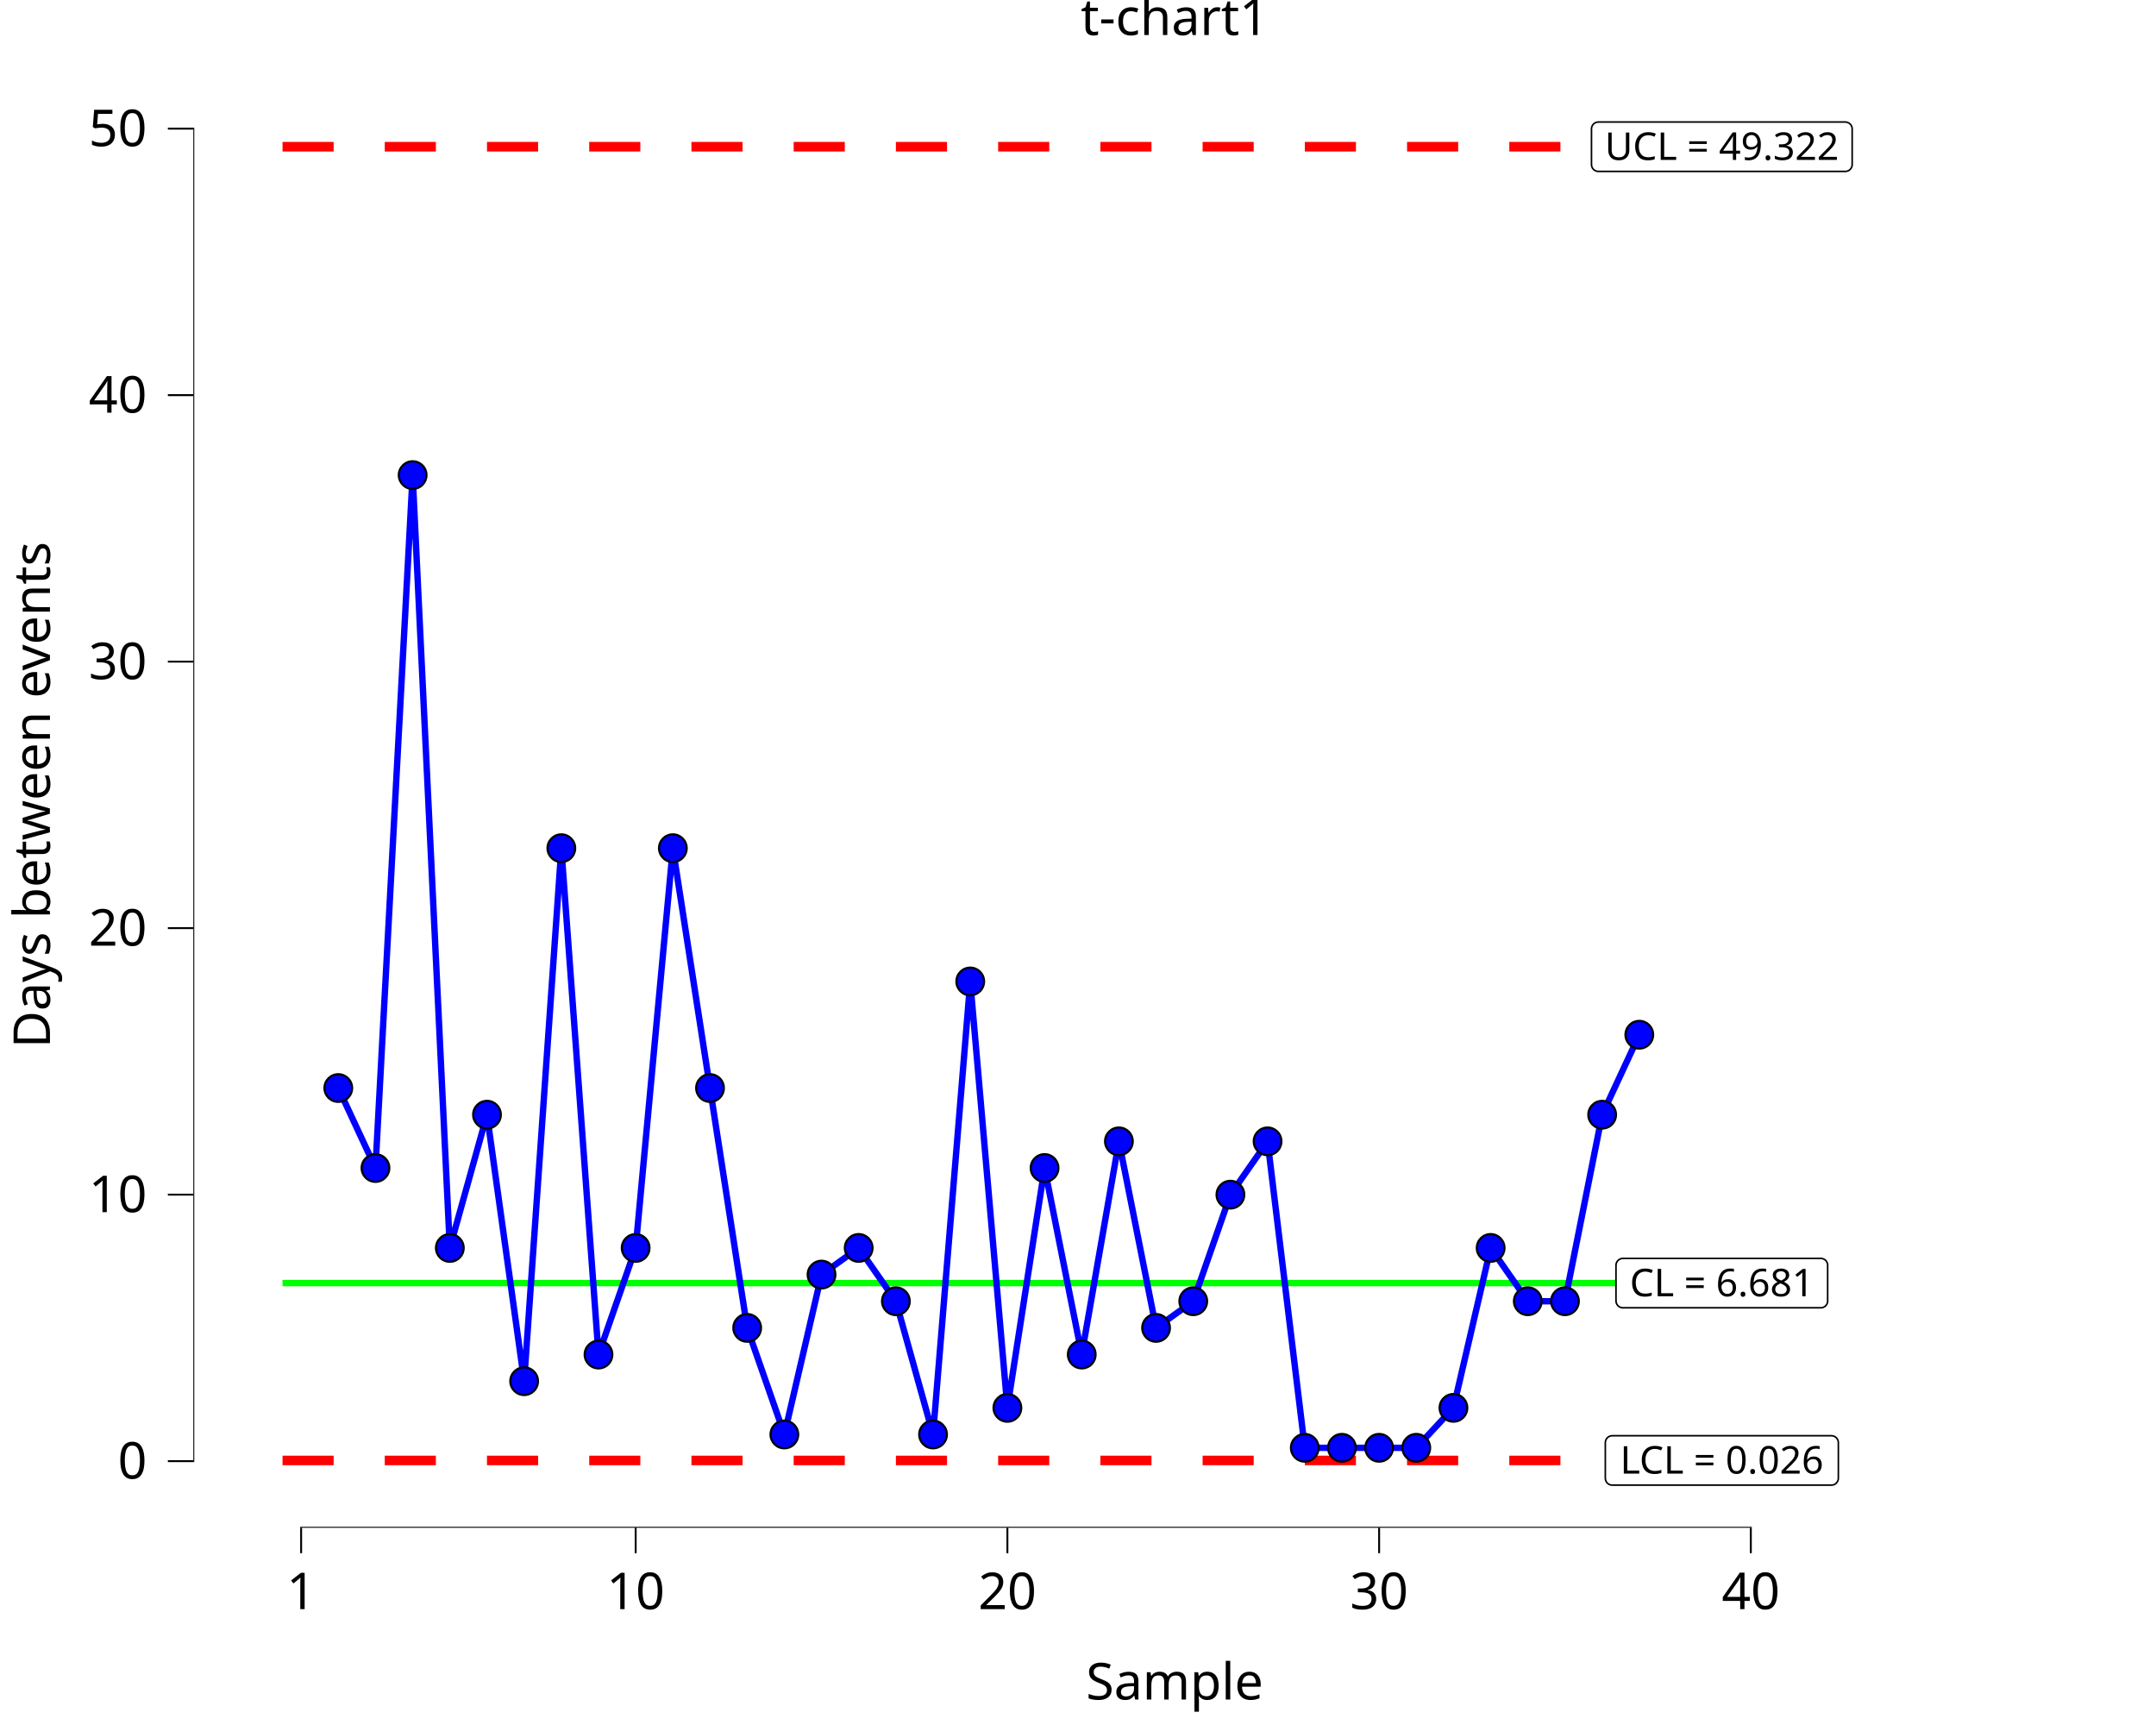
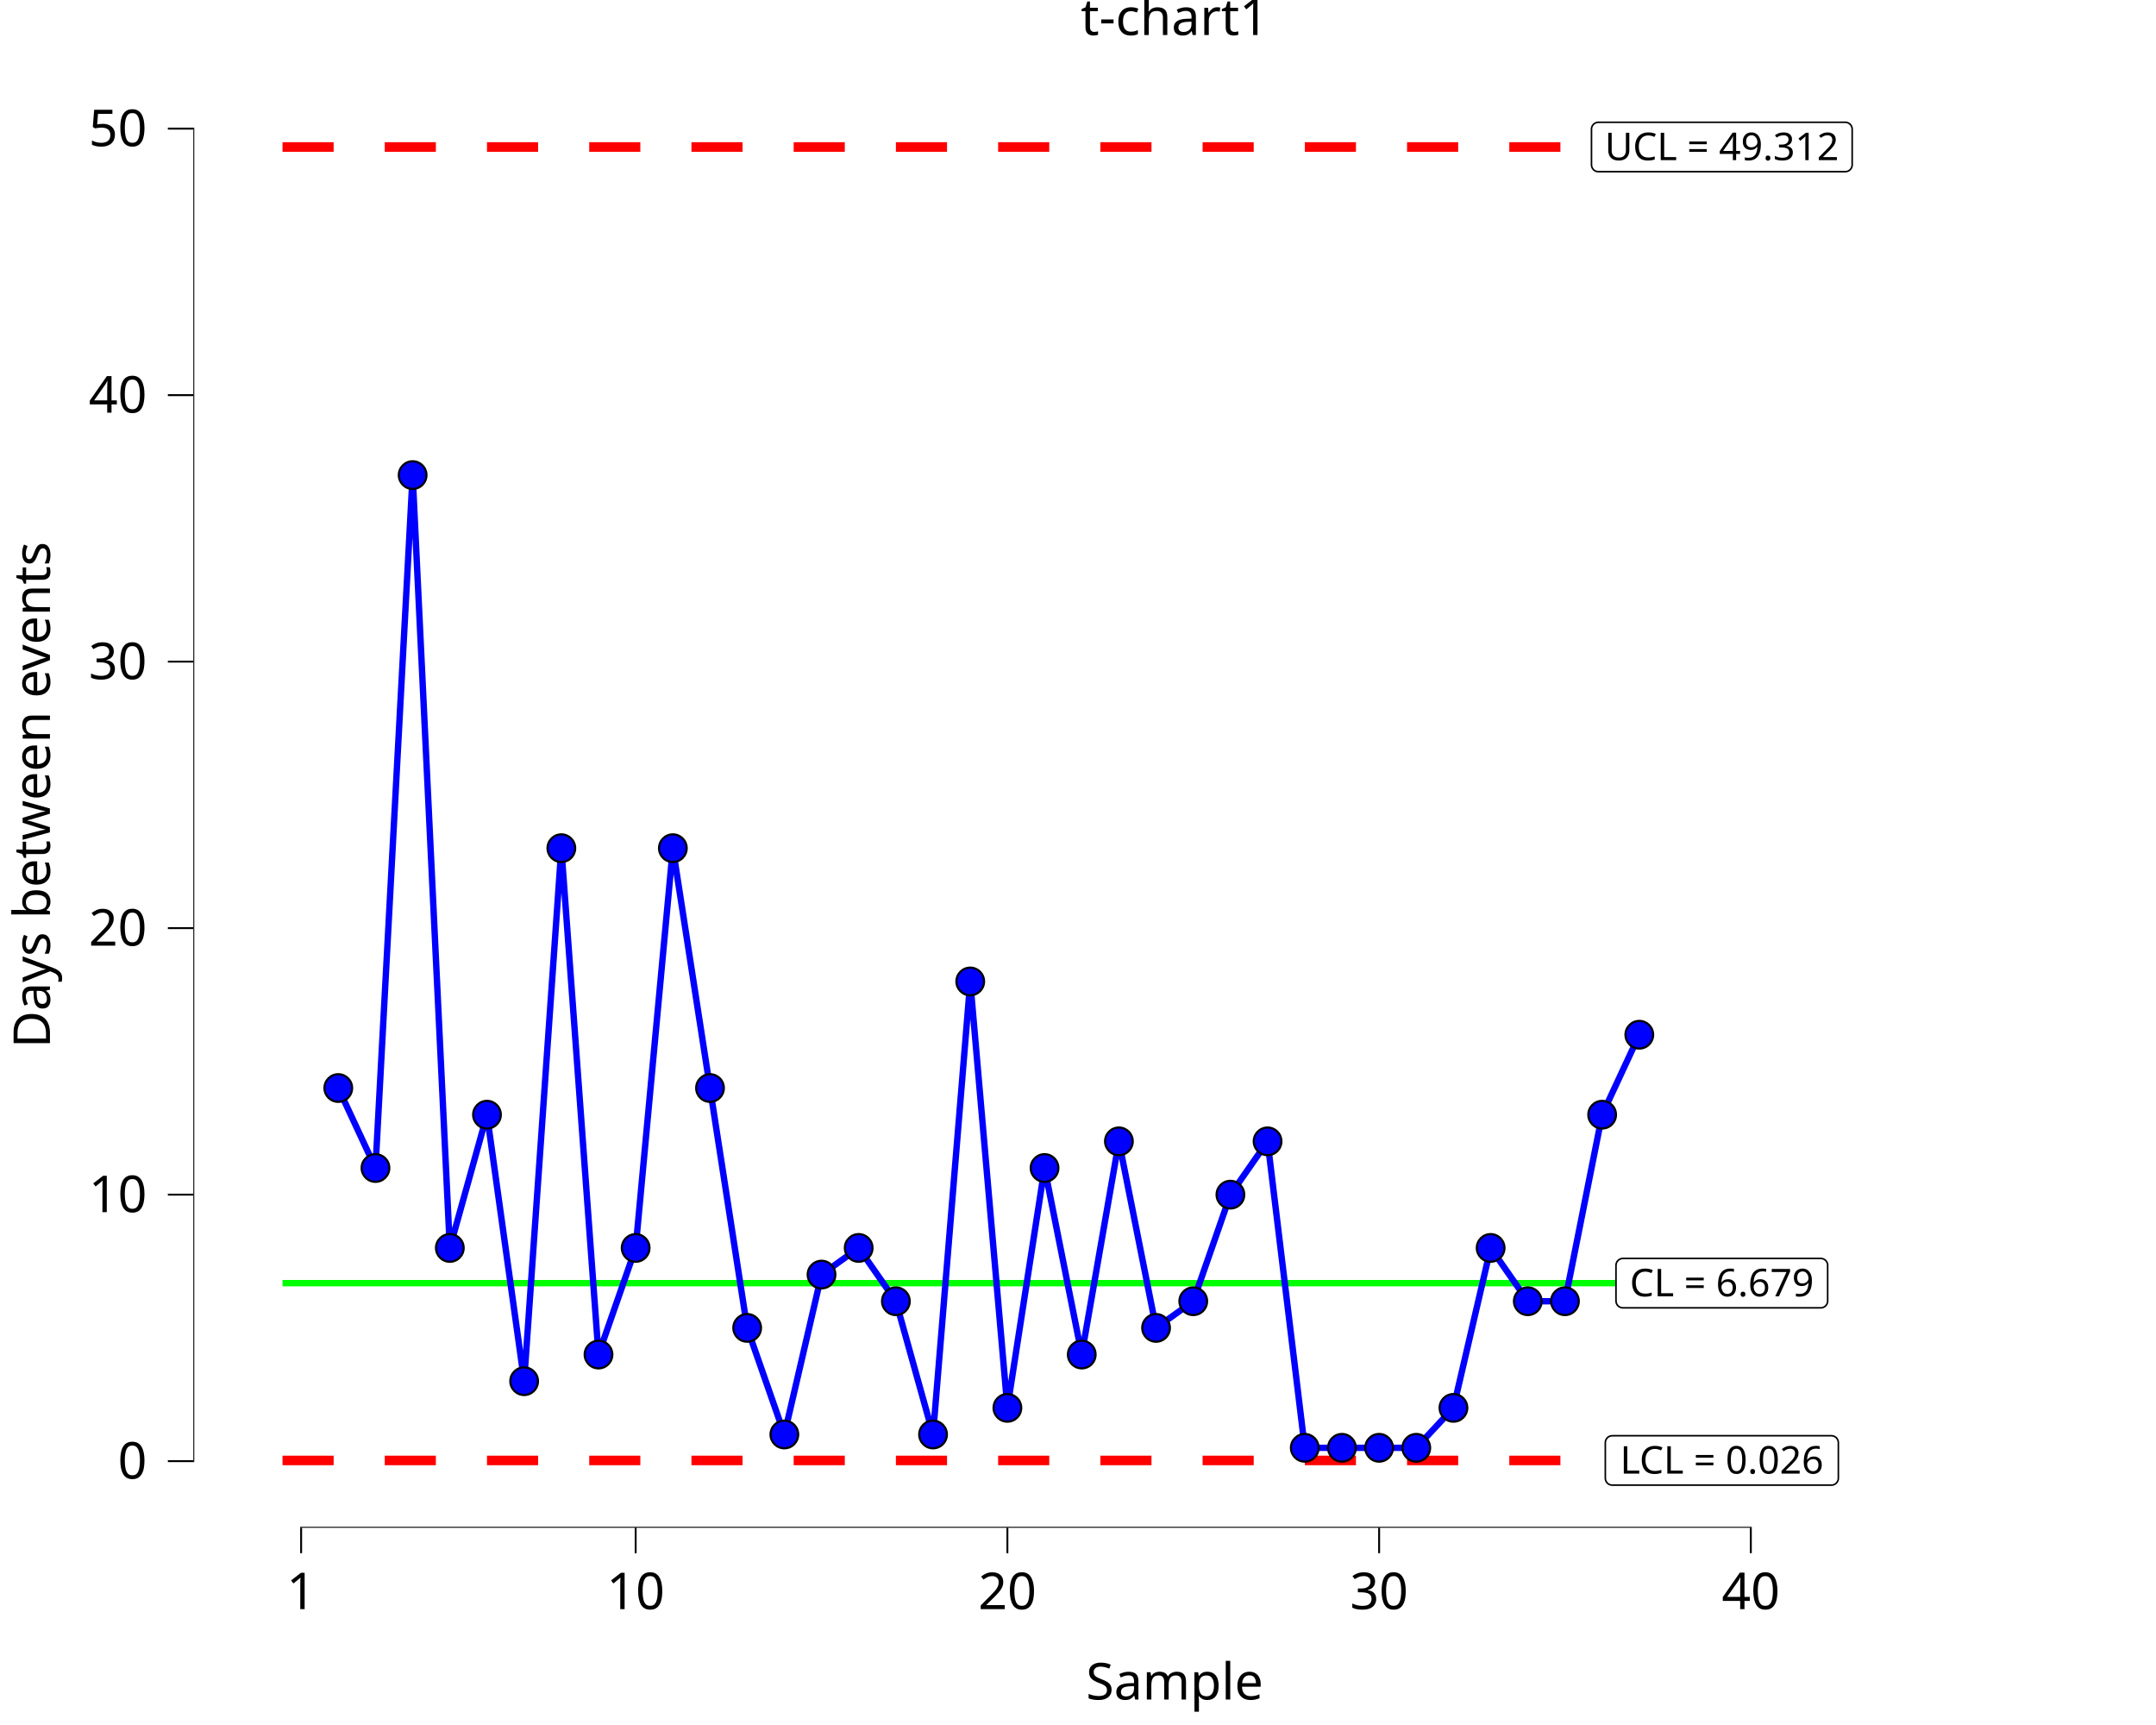
<svg xmlns="http://www.w3.org/2000/svg" class="svglite" data-engine-version="2.0" width="720.00pt" height="576.00pt" viewBox="0 0 720.00 576.00">
  <defs>
    <style type="text/css">
    .svglite line, .svglite polyline, .svglite polygon, .svglite path, .svglite rect, .svglite circle {
      fill: none;
      stroke: #000000;
      stroke-linecap: round;
      stroke-linejoin: round;
      stroke-miterlimit: 10.00;
    }
  </style>
  </defs>
  <rect width="100%" height="100%" style="stroke: none; fill: #FFFFFF;" />
  <defs>
    <clipPath id="cpMC4wMHw3MjAuMDB8MC4wMHw1NzYuMDA=">
      <rect x="0.00" y="0.00" width="720.00" height="576.00" />
    </clipPath>
  </defs>
  <g clip-path="url(#cpMC4wMHw3MjAuMDB8MC4wMHw1NzYuMDA=)">
    <rect x="-0" y="0.00" width="720.00" height="576.00" style="stroke-width: 10.67; stroke: none;" />
  </g>
  <defs>
    <clipPath id="cpNjQuNTZ8NzIwLjAwfDIwLjcxfDUxMC4xNA==">
      <rect x="64.56" y="20.71" width="655.44" height="489.43" />
    </clipPath>
  </defs>
  <g clip-path="url(#cpNjQuNTZ8NzIwLjAwfDIwLjcxfDUxMC4xNA==)">
    <rect x="64.56" y="20.71" width="655.44" height="489.43" style="stroke-width: 10.67; stroke: none;" />
-     <polyline points="94.35,428.44 106.77,428.44 106.77,428.44 119.18,428.44 119.18,428.44 131.59,428.44 131.59,428.44 144.01,428.44 144.01,428.44 156.42,428.44 156.42,428.44 168.84,428.44 168.84,428.44 181.25,428.44 181.25,428.44 193.66,428.44 193.66,428.44 206.08,428.44 206.08,428.44 218.49,428.44 218.49,428.44 230.90,428.44 230.90,428.44 243.32,428.44 243.32,428.44 255.73,428.44 255.73,428.44 268.14,428.44 268.14,428.44 280.56,428.44 280.56,428.44 292.97,428.44 292.97,428.44 305.39,428.44 305.39,428.44 317.80,428.44 317.80,428.44 330.21,428.44 330.21,428.44 342.63,428.44 342.63,428.44 355.04,428.44 355.04,428.44 367.45,428.44 367.45,428.44 379.87,428.44 379.87,428.44 392.28,428.44 392.28,428.44 404.69,428.44 404.69,428.44 417.11,428.44 417.11,428.44 429.52,428.44 429.52,428.44 441.94,428.44 441.94,428.44 454.35,428.44 454.35,428.44 466.76,428.44 466.76,428.44 479.18,428.44 479.18,428.44 491.59,428.44 491.59,428.44 504.00,428.44 504.00,428.44 516.42,428.44 516.42,428.44 528.83,428.44 528.83,428.44 541.24,428.44 541.24,428.44 553.66,428.44 553.66,428.44 " style="stroke-width: 2.13; stroke: #00FF00; stroke-linecap: butt;" />
-     <polyline points="94.35,48.99 106.77,48.99 106.77,48.99 119.18,48.99 119.18,48.99 131.59,48.99 131.59,48.99 144.01,48.99 144.01,48.99 156.42,48.99 156.42,48.99 168.84,48.99 168.84,48.99 181.25,48.99 181.25,48.99 193.66,48.99 193.66,48.99 206.08,48.99 206.08,48.99 218.49,48.99 218.49,48.99 230.90,48.99 230.90,48.99 243.32,48.99 243.32,48.99 255.73,48.99 255.73,48.99 268.14,48.99 268.14,48.99 280.56,48.99 280.56,48.99 292.97,48.99 292.97,48.99 305.39,48.99 305.39,48.99 317.80,48.99 317.80,48.99 330.21,48.99 330.21,48.99 342.63,48.99 342.63,48.99 355.04,48.99 355.04,48.99 367.45,48.99 367.45,48.99 379.87,48.99 379.87,48.99 392.28,48.99 392.28,48.99 404.69,48.99 404.69,48.99 417.11,48.99 417.11,48.99 429.52,48.99 429.52,48.99 441.94,48.99 441.94,48.99 454.35,48.99 454.35,48.99 466.76,48.99 466.76,48.99 479.18,48.99 479.18,48.99 491.59,48.99 491.59,48.99 504.00,48.99 504.00,48.99 516.42,48.99 516.42,48.99 528.83,48.99 528.83,48.99 541.24,48.99 541.24,48.99 553.66,48.99 553.66,48.99 " style="stroke-width: 3.20; stroke: #FF0000; stroke-dasharray: 17.07,17.07; stroke-linecap: butt;" />
+     <polyline points="94.35,428.46 106.77,428.46 106.77,428.46 119.18,428.46 119.18,428.46 131.59,428.46 131.59,428.46 144.01,428.46 144.01,428.46 156.42,428.46 156.42,428.46 168.84,428.46 168.84,428.46 181.25,428.46 181.25,428.46 193.66,428.46 193.66,428.46 206.08,428.46 206.08,428.46 218.49,428.46 218.49,428.46 230.90,428.46 230.90,428.46 243.32,428.46 243.32,428.46 255.73,428.46 255.73,428.46 268.14,428.46 268.14,428.46 280.56,428.46 280.56,428.46 292.97,428.46 292.97,428.46 305.39,428.46 305.39,428.46 317.80,428.46 317.80,428.46 330.21,428.46 330.21,428.46 342.63,428.46 342.63,428.46 355.04,428.46 355.04,428.46 367.45,428.46 367.45,428.46 379.87,428.46 379.87,428.46 392.28,428.46 392.28,428.46 404.69,428.46 404.69,428.46 417.11,428.46 417.11,428.46 429.52,428.46 429.52,428.46 441.94,428.46 441.94,428.46 454.35,428.46 454.35,428.46 466.76,428.46 466.76,428.46 479.18,428.46 479.18,428.46 491.59,428.46 491.59,428.46 504.00,428.46 504.00,428.46 516.42,428.46 516.42,428.46 528.83,428.46 528.83,428.46 541.24,428.46 541.24,428.46 553.66,428.46 553.66,428.46 " style="stroke-width: 2.13; stroke: #00FF00; stroke-linecap: butt;" />
+     <polyline points="94.35,49.08 106.77,49.08 106.77,49.08 119.18,49.08 119.18,49.08 131.59,49.08 131.59,49.08 144.01,49.08 144.01,49.08 156.42,49.08 156.42,49.08 168.84,49.08 168.84,49.08 181.25,49.08 181.25,49.08 193.66,49.08 193.66,49.08 206.08,49.08 206.08,49.08 218.49,49.08 218.49,49.08 230.90,49.08 230.90,49.08 243.32,49.08 243.32,49.08 255.73,49.08 255.73,49.08 268.14,49.08 268.14,49.08 280.56,49.08 280.56,49.08 292.97,49.08 292.97,49.08 305.39,49.08 305.39,49.08 317.80,49.08 317.80,49.08 330.21,49.08 330.21,49.08 342.63,49.08 342.63,49.08 355.04,49.08 355.04,49.08 367.45,49.08 367.45,49.08 379.87,49.08 379.87,49.08 392.28,49.08 392.28,49.08 404.69,49.08 404.69,49.08 417.11,49.08 417.11,49.08 429.52,49.08 429.52,49.08 441.94,49.08 441.94,49.08 454.35,49.08 454.35,49.08 466.76,49.08 466.76,49.08 479.18,49.08 479.18,49.08 491.59,49.08 491.59,49.08 504.00,49.08 504.00,49.08 516.42,49.08 516.42,49.08 528.83,49.08 528.83,49.08 541.24,49.08 541.24,49.08 553.66,49.08 553.66,49.08 " style="stroke-width: 3.20; stroke: #FF0000; stroke-dasharray: 17.07,17.07; stroke-linecap: butt;" />
    <polyline points="94.35,487.66 106.77,487.66 106.77,487.66 119.18,487.66 119.18,487.66 131.59,487.66 131.59,487.66 144.01,487.66 144.01,487.66 156.42,487.66 156.42,487.66 168.84,487.66 168.84,487.66 181.25,487.66 181.25,487.66 193.66,487.66 193.66,487.66 206.08,487.66 206.08,487.66 218.49,487.66 218.49,487.66 230.90,487.66 230.90,487.66 243.32,487.66 243.32,487.66 255.73,487.66 255.73,487.66 268.14,487.66 268.14,487.66 280.56,487.66 280.56,487.66 292.97,487.66 292.97,487.66 305.39,487.66 305.39,487.66 317.80,487.66 317.80,487.66 330.21,487.66 330.21,487.66 342.63,487.66 342.63,487.66 355.04,487.66 355.04,487.66 367.45,487.66 367.45,487.66 379.87,487.66 379.87,487.66 392.28,487.66 392.28,487.66 404.69,487.66 404.69,487.66 417.11,487.66 417.11,487.66 429.52,487.66 429.52,487.66 441.94,487.66 441.94,487.66 454.35,487.66 454.35,487.66 466.76,487.66 466.76,487.66 479.18,487.66 479.18,487.66 491.59,487.66 491.59,487.66 504.00,487.66 504.00,487.66 516.42,487.66 516.42,487.66 528.83,487.66 528.83,487.66 541.24,487.66 541.24,487.66 553.66,487.66 553.66,487.66 " style="stroke-width: 3.20; stroke: #FF0000; stroke-dasharray: 17.07,17.07; stroke-linecap: butt;" />
-     <polygon points="541.97,436.69 608.05,436.69 607.96,436.69 608.33,436.67 608.69,436.60 609.04,436.47 609.36,436.28 609.65,436.05 609.89,435.77 610.09,435.46 610.24,435.12 610.33,434.76 610.35,434.39 610.35,434.39 610.35,422.50 610.35,422.50 610.33,422.13 610.24,421.77 610.09,421.43 609.89,421.12 609.65,420.84 609.36,420.60 609.04,420.42 608.69,420.29 608.33,420.21 608.05,420.20 541.97,420.20 542.25,420.21 541.87,420.20 541.51,420.24 541.15,420.35 540.82,420.51 540.51,420.72 540.24,420.97 540.02,421.27 539.85,421.60 539.73,421.95 539.67,422.32 539.66,422.50 539.66,434.39 539.67,434.20 539.67,434.57 539.73,434.94 539.85,435.29 540.02,435.62 540.24,435.91 540.51,436.17 540.82,436.38 541.15,436.54 541.51,436.64 541.87,436.69 " style="stroke-width: 0.53; fill: #FFFFFF;" />
-     <text x="575.01" y="432.85" text-anchor="middle" style="font-size: 12.80px; font-family: sans;" textLength="63.01px" lengthAdjust="spacingAndGlyphs">CL = 6.681</text>
+     <polygon points="541.97,436.70 608.05,436.70 607.96,436.70 608.33,436.69 608.69,436.61 609.04,436.48 609.36,436.29 609.65,436.06 609.89,435.78 610.09,435.47 610.24,435.13 610.33,434.77 610.35,434.40 610.35,434.40 610.35,422.51 610.35,422.51 610.33,422.14 610.24,421.78 610.09,421.44 609.89,421.13 609.65,420.85 609.36,420.62 609.04,420.43 608.69,420.30 608.33,420.23 608.05,420.21 541.97,420.21 542.25,420.23 541.87,420.21 541.51,420.26 541.15,420.36 540.82,420.52 540.51,420.73 540.24,420.99 540.02,421.28 539.85,421.61 539.73,421.96 539.67,422.33 539.66,422.51 539.66,434.40 539.67,434.21 539.67,434.58 539.73,434.95 539.85,435.30 540.02,435.63 540.24,435.93 540.51,436.18 540.82,436.39 541.15,436.55 541.51,436.66 541.87,436.70 " style="stroke-width: 0.53; fill: #FFFFFF;" />
+     <text x="575.01" y="432.86" text-anchor="middle" style="font-size: 12.80px; font-family: sans;" textLength="63.01px" lengthAdjust="spacingAndGlyphs">CL = 6.679</text>
    <polygon points="538.41,495.90 611.61,495.90 611.52,495.90 611.89,495.89 612.25,495.81 612.60,495.68 612.92,495.50 613.21,495.26 613.45,494.98 613.65,494.67 613.80,494.33 613.89,493.97 613.92,493.60 613.92,493.60 613.92,481.72 613.92,481.72 613.89,481.35 613.80,480.99 613.65,480.64 613.45,480.33 613.21,480.05 612.92,479.82 612.60,479.63 612.25,479.50 611.89,479.43 611.61,479.41 538.41,479.41 538.68,479.43 538.31,479.41 537.95,479.46 537.59,479.56 537.25,479.72 536.95,479.93 536.68,480.19 536.46,480.48 536.29,480.81 536.17,481.16 536.11,481.53 536.10,481.72 536.10,493.60 536.11,493.41 536.11,493.79 536.17,494.15 536.29,494.50 536.46,494.83 536.68,495.13 536.95,495.39 537.25,495.60 537.59,495.75 537.95,495.86 538.31,495.90 " style="stroke-width: 0.53; fill: #FFFFFF;" />
    <text x="575.01" y="492.06" text-anchor="middle" style="font-size: 12.80px; font-family: sans;" textLength="70.13px" lengthAdjust="spacingAndGlyphs">LCL = 0.026</text>
-     <polygon points="533.78,57.24 616.24,57.24 616.14,57.24 616.51,57.22 616.88,57.15 617.22,57.02 617.54,56.83 617.83,56.60 618.08,56.32 618.28,56.01 618.42,55.66 618.51,55.30 618.54,54.93 618.54,54.93 618.54,43.05 618.54,43.05 618.51,42.68 618.42,42.32 618.28,41.98 618.08,41.67 617.83,41.39 617.54,41.15 617.22,40.97 616.88,40.84 616.51,40.76 616.24,40.74 533.78,40.74 534.06,40.76 533.69,40.75 533.32,40.79 532.96,40.89 532.63,41.05 532.32,41.26 532.06,41.52 531.83,41.82 531.66,42.15 531.54,42.50 531.49,42.86 531.48,43.05 531.48,54.93 531.49,54.75 531.49,55.12 531.54,55.49 531.66,55.84 531.83,56.17 532.06,56.46 532.32,56.72 532.63,56.93 532.96,57.09 533.32,57.19 533.69,57.24 " style="stroke-width: 0.53; fill: #FFFFFF;" />
-     <text x="575.01" y="53.40" text-anchor="middle" style="font-size: 12.80px; font-family: sans;" textLength="79.38px" lengthAdjust="spacingAndGlyphs">UCL = 49.322</text>
+     <polygon points="533.78,57.33 616.24,57.33 616.14,57.32 616.51,57.31 616.88,57.23 617.22,57.10 617.54,56.92 617.83,56.68 618.08,56.41 618.28,56.09 618.42,55.75 618.51,55.39 618.54,55.02 618.54,55.02 618.54,43.14 618.54,43.14 618.51,42.77 618.42,42.41 618.28,42.07 618.08,41.75 617.83,41.47 617.54,41.24 617.22,41.05 616.88,40.92 616.51,40.85 616.24,40.83 533.78,40.83 534.06,40.85 533.69,40.83 533.32,40.88 532.96,40.98 532.63,41.14 532.32,41.35 532.06,41.61 531.83,41.90 531.66,42.23 531.54,42.58 531.49,42.95 531.48,43.14 531.48,55.02 531.49,54.84 531.49,55.21 531.54,55.57 531.66,55.92 531.83,56.25 532.06,56.55 532.32,56.81 532.63,57.02 532.96,57.18 533.32,57.28 533.69,57.32 " style="stroke-width: 0.53; fill: #FFFFFF;" />
+     <text x="575.01" y="53.48" text-anchor="middle" style="font-size: 12.80px; font-family: sans;" textLength="79.38px" lengthAdjust="spacingAndGlyphs">UCL = 49.312</text>
    <polyline points="112.97,363.31 125.39,390.01 137.80,158.64 150.22,416.70 162.63,372.21 175.04,461.20 187.46,283.22 199.87,452.30 212.28,416.70 224.70,283.22 237.11,363.31 249.52,443.40 261.94,478.99 274.35,425.60 286.76,416.70 299.18,434.50 311.59,478.99 324.01,327.72 336.42,470.10 348.83,390.01 361.25,452.30 373.66,381.11 386.07,443.40 398.49,434.50 410.90,398.91 423.31,381.11 435.73,483.44 448.14,483.44 460.56,483.44 472.97,483.44 485.38,470.10 497.80,416.70 510.21,434.50 522.62,434.50 535.04,372.21 547.45,345.51 " style="stroke-width: 2.13; stroke: #0000FF; stroke-linecap: butt;" />
    <circle cx="112.97" cy="363.31" r="4.62" style="stroke-width: 0.71; fill: #0000FF;" />
    <circle cx="125.39" cy="390.01" r="4.62" style="stroke-width: 0.71; fill: #0000FF;" />
    <circle cx="137.80" cy="158.64" r="4.62" style="stroke-width: 0.71; fill: #0000FF;" />
    <circle cx="150.22" cy="416.70" r="4.62" style="stroke-width: 0.71; fill: #0000FF;" />
    <circle cx="162.63" cy="372.21" r="4.62" style="stroke-width: 0.71; fill: #0000FF;" />
    <circle cx="175.04" cy="461.20" r="4.62" style="stroke-width: 0.71; fill: #0000FF;" />
    <circle cx="187.46" cy="283.22" r="4.62" style="stroke-width: 0.71; fill: #0000FF;" />
    <circle cx="199.87" cy="452.30" r="4.62" style="stroke-width: 0.71; fill: #0000FF;" />
    <circle cx="212.28" cy="416.70" r="4.62" style="stroke-width: 0.71; fill: #0000FF;" />
    <circle cx="224.70" cy="283.22" r="4.62" style="stroke-width: 0.71; fill: #0000FF;" />
    <circle cx="237.11" cy="363.31" r="4.62" style="stroke-width: 0.71; fill: #0000FF;" />
    <circle cx="249.52" cy="443.40" r="4.62" style="stroke-width: 0.71; fill: #0000FF;" />
    <circle cx="261.94" cy="478.99" r="4.62" style="stroke-width: 0.71; fill: #0000FF;" />
    <circle cx="274.35" cy="425.60" r="4.62" style="stroke-width: 0.71; fill: #0000FF;" />
    <circle cx="286.76" cy="416.70" r="4.62" style="stroke-width: 0.71; fill: #0000FF;" />
    <circle cx="299.18" cy="434.50" r="4.62" style="stroke-width: 0.71; fill: #0000FF;" />
    <circle cx="311.59" cy="478.99" r="4.62" style="stroke-width: 0.71; fill: #0000FF;" />
    <circle cx="324.01" cy="327.72" r="4.62" style="stroke-width: 0.71; fill: #0000FF;" />
    <circle cx="336.42" cy="470.10" r="4.62" style="stroke-width: 0.71; fill: #0000FF;" />
    <circle cx="348.83" cy="390.01" r="4.62" style="stroke-width: 0.71; fill: #0000FF;" />
    <circle cx="361.25" cy="452.30" r="4.62" style="stroke-width: 0.71; fill: #0000FF;" />
    <circle cx="373.66" cy="381.11" r="4.62" style="stroke-width: 0.71; fill: #0000FF;" />
    <circle cx="386.07" cy="443.40" r="4.62" style="stroke-width: 0.71; fill: #0000FF;" />
    <circle cx="398.49" cy="434.50" r="4.62" style="stroke-width: 0.71; fill: #0000FF;" />
    <circle cx="410.90" cy="398.91" r="4.62" style="stroke-width: 0.71; fill: #0000FF;" />
    <circle cx="423.31" cy="381.11" r="4.62" style="stroke-width: 0.71; fill: #0000FF;" />
    <circle cx="435.73" cy="483.44" r="4.62" style="stroke-width: 0.71; fill: #0000FF;" />
    <circle cx="448.14" cy="483.44" r="4.62" style="stroke-width: 0.71; fill: #0000FF;" />
    <circle cx="460.56" cy="483.44" r="4.62" style="stroke-width: 0.71; fill: #0000FF;" />
    <circle cx="472.97" cy="483.44" r="4.62" style="stroke-width: 0.71; fill: #0000FF;" />
    <circle cx="485.38" cy="470.10" r="4.62" style="stroke-width: 0.71; fill: #0000FF;" />
    <circle cx="497.80" cy="416.70" r="4.62" style="stroke-width: 0.71; fill: #0000FF;" />
    <circle cx="510.21" cy="434.50" r="4.62" style="stroke-width: 0.71; fill: #0000FF;" />
    <circle cx="522.62" cy="434.50" r="4.62" style="stroke-width: 0.71; fill: #0000FF;" />
    <circle cx="535.04" cy="372.21" r="4.62" style="stroke-width: 0.71; fill: #0000FF;" />
    <circle cx="547.45" cy="345.51" r="4.62" style="stroke-width: 0.71; fill: #0000FF;" />
    <line x1="100.24" y1="510.14" x2="585.01" y2="510.14" style="stroke-width: 0.64; stroke-linecap: butt;" />
    <line x1="64.56" y1="488.21" x2="64.56" y2="42.64" style="stroke-width: 0.64; stroke-linecap: butt;" />
    <rect x="64.56" y="20.71" width="655.44" height="489.43" style="stroke-width: 0.00; stroke: none;" />
  </g>
  <g clip-path="url(#cpMC4wMHw3MjAuMDB8MC4wMHw1NzYuMDA=)">
    <polyline points="64.56,510.14 64.56,20.71 " style="stroke-width: 0.00; stroke: none; stroke-linecap: butt;" />
    <text x="49.08" y="493.74" text-anchor="end" style="font-size: 17.00px; font-family: sans;" textLength="9.46px" lengthAdjust="spacingAndGlyphs">0</text>
    <text x="49.08" y="404.75" text-anchor="end" style="font-size: 17.00px; font-family: sans;" textLength="18.91px" lengthAdjust="spacingAndGlyphs">10</text>
    <text x="49.08" y="315.77" text-anchor="end" style="font-size: 17.00px; font-family: sans;" textLength="18.91px" lengthAdjust="spacingAndGlyphs">20</text>
    <text x="49.08" y="226.78" text-anchor="end" style="font-size: 17.00px; font-family: sans;" textLength="18.91px" lengthAdjust="spacingAndGlyphs">30</text>
    <text x="49.08" y="137.79" text-anchor="end" style="font-size: 17.00px; font-family: sans;" textLength="18.91px" lengthAdjust="spacingAndGlyphs">40</text>
    <text x="49.08" y="48.80" text-anchor="end" style="font-size: 17.00px; font-family: sans;" textLength="18.91px" lengthAdjust="spacingAndGlyphs">50</text>
    <polyline points="56.06,487.89 64.56,487.89 " style="stroke-width: 0.64; stroke-linecap: butt;" />
    <polyline points="56.06,398.91 64.56,398.91 " style="stroke-width: 0.64; stroke-linecap: butt;" />
    <polyline points="56.06,309.92 64.56,309.92 " style="stroke-width: 0.64; stroke-linecap: butt;" />
    <polyline points="56.06,220.93 64.56,220.93 " style="stroke-width: 0.64; stroke-linecap: butt;" />
    <polyline points="56.06,131.94 64.56,131.94 " style="stroke-width: 0.64; stroke-linecap: butt;" />
    <polyline points="56.06,42.95 64.56,42.95 " style="stroke-width: 0.64; stroke-linecap: butt;" />
    <polyline points="64.56,510.14 720.00,510.14 " style="stroke-width: 0.00; stroke: none; stroke-linecap: butt;" />
    <polyline points="100.56,518.64 100.56,510.14 " style="stroke-width: 0.64; stroke-linecap: butt;" />
    <polyline points="212.28,518.64 212.28,510.14 " style="stroke-width: 0.64; stroke-linecap: butt;" />
    <polyline points="336.42,518.64 336.42,510.14 " style="stroke-width: 0.64; stroke-linecap: butt;" />
    <polyline points="460.56,518.64 460.56,510.14 " style="stroke-width: 0.64; stroke-linecap: butt;" />
    <polyline points="584.69,518.64 584.69,510.14 " style="stroke-width: 0.64; stroke-linecap: butt;" />
    <text x="100.56" y="537.32" text-anchor="middle" style="font-size: 17.00px; font-family: sans;" textLength="9.46px" lengthAdjust="spacingAndGlyphs">1</text>
    <text x="212.28" y="537.32" text-anchor="middle" style="font-size: 17.00px; font-family: sans;" textLength="18.91px" lengthAdjust="spacingAndGlyphs">10</text>
    <text x="336.42" y="537.32" text-anchor="middle" style="font-size: 17.00px; font-family: sans;" textLength="18.91px" lengthAdjust="spacingAndGlyphs">20</text>
    <text x="460.56" y="537.32" text-anchor="middle" style="font-size: 17.00px; font-family: sans;" textLength="18.91px" lengthAdjust="spacingAndGlyphs">30</text>
    <text x="584.69" y="537.32" text-anchor="middle" style="font-size: 17.00px; font-family: sans;" textLength="18.91px" lengthAdjust="spacingAndGlyphs">40</text>
    <text x="392.28" y="567.49" text-anchor="middle" style="font-size: 17.00px; font-family: sans;" textLength="57.65px" lengthAdjust="spacingAndGlyphs">Sample</text>
    <text transform="translate(16.68,265.42) rotate(-90)" text-anchor="middle" style="font-size: 17.00px; font-family: sans;" textLength="162.58px" lengthAdjust="spacingAndGlyphs">Days between events</text>
    <text x="392.28" y="11.70" text-anchor="middle" style="font-size: 17.00px; font-family: sans;" textLength="57.64px" lengthAdjust="spacingAndGlyphs">t-chart1</text>
  </g>
</svg>
